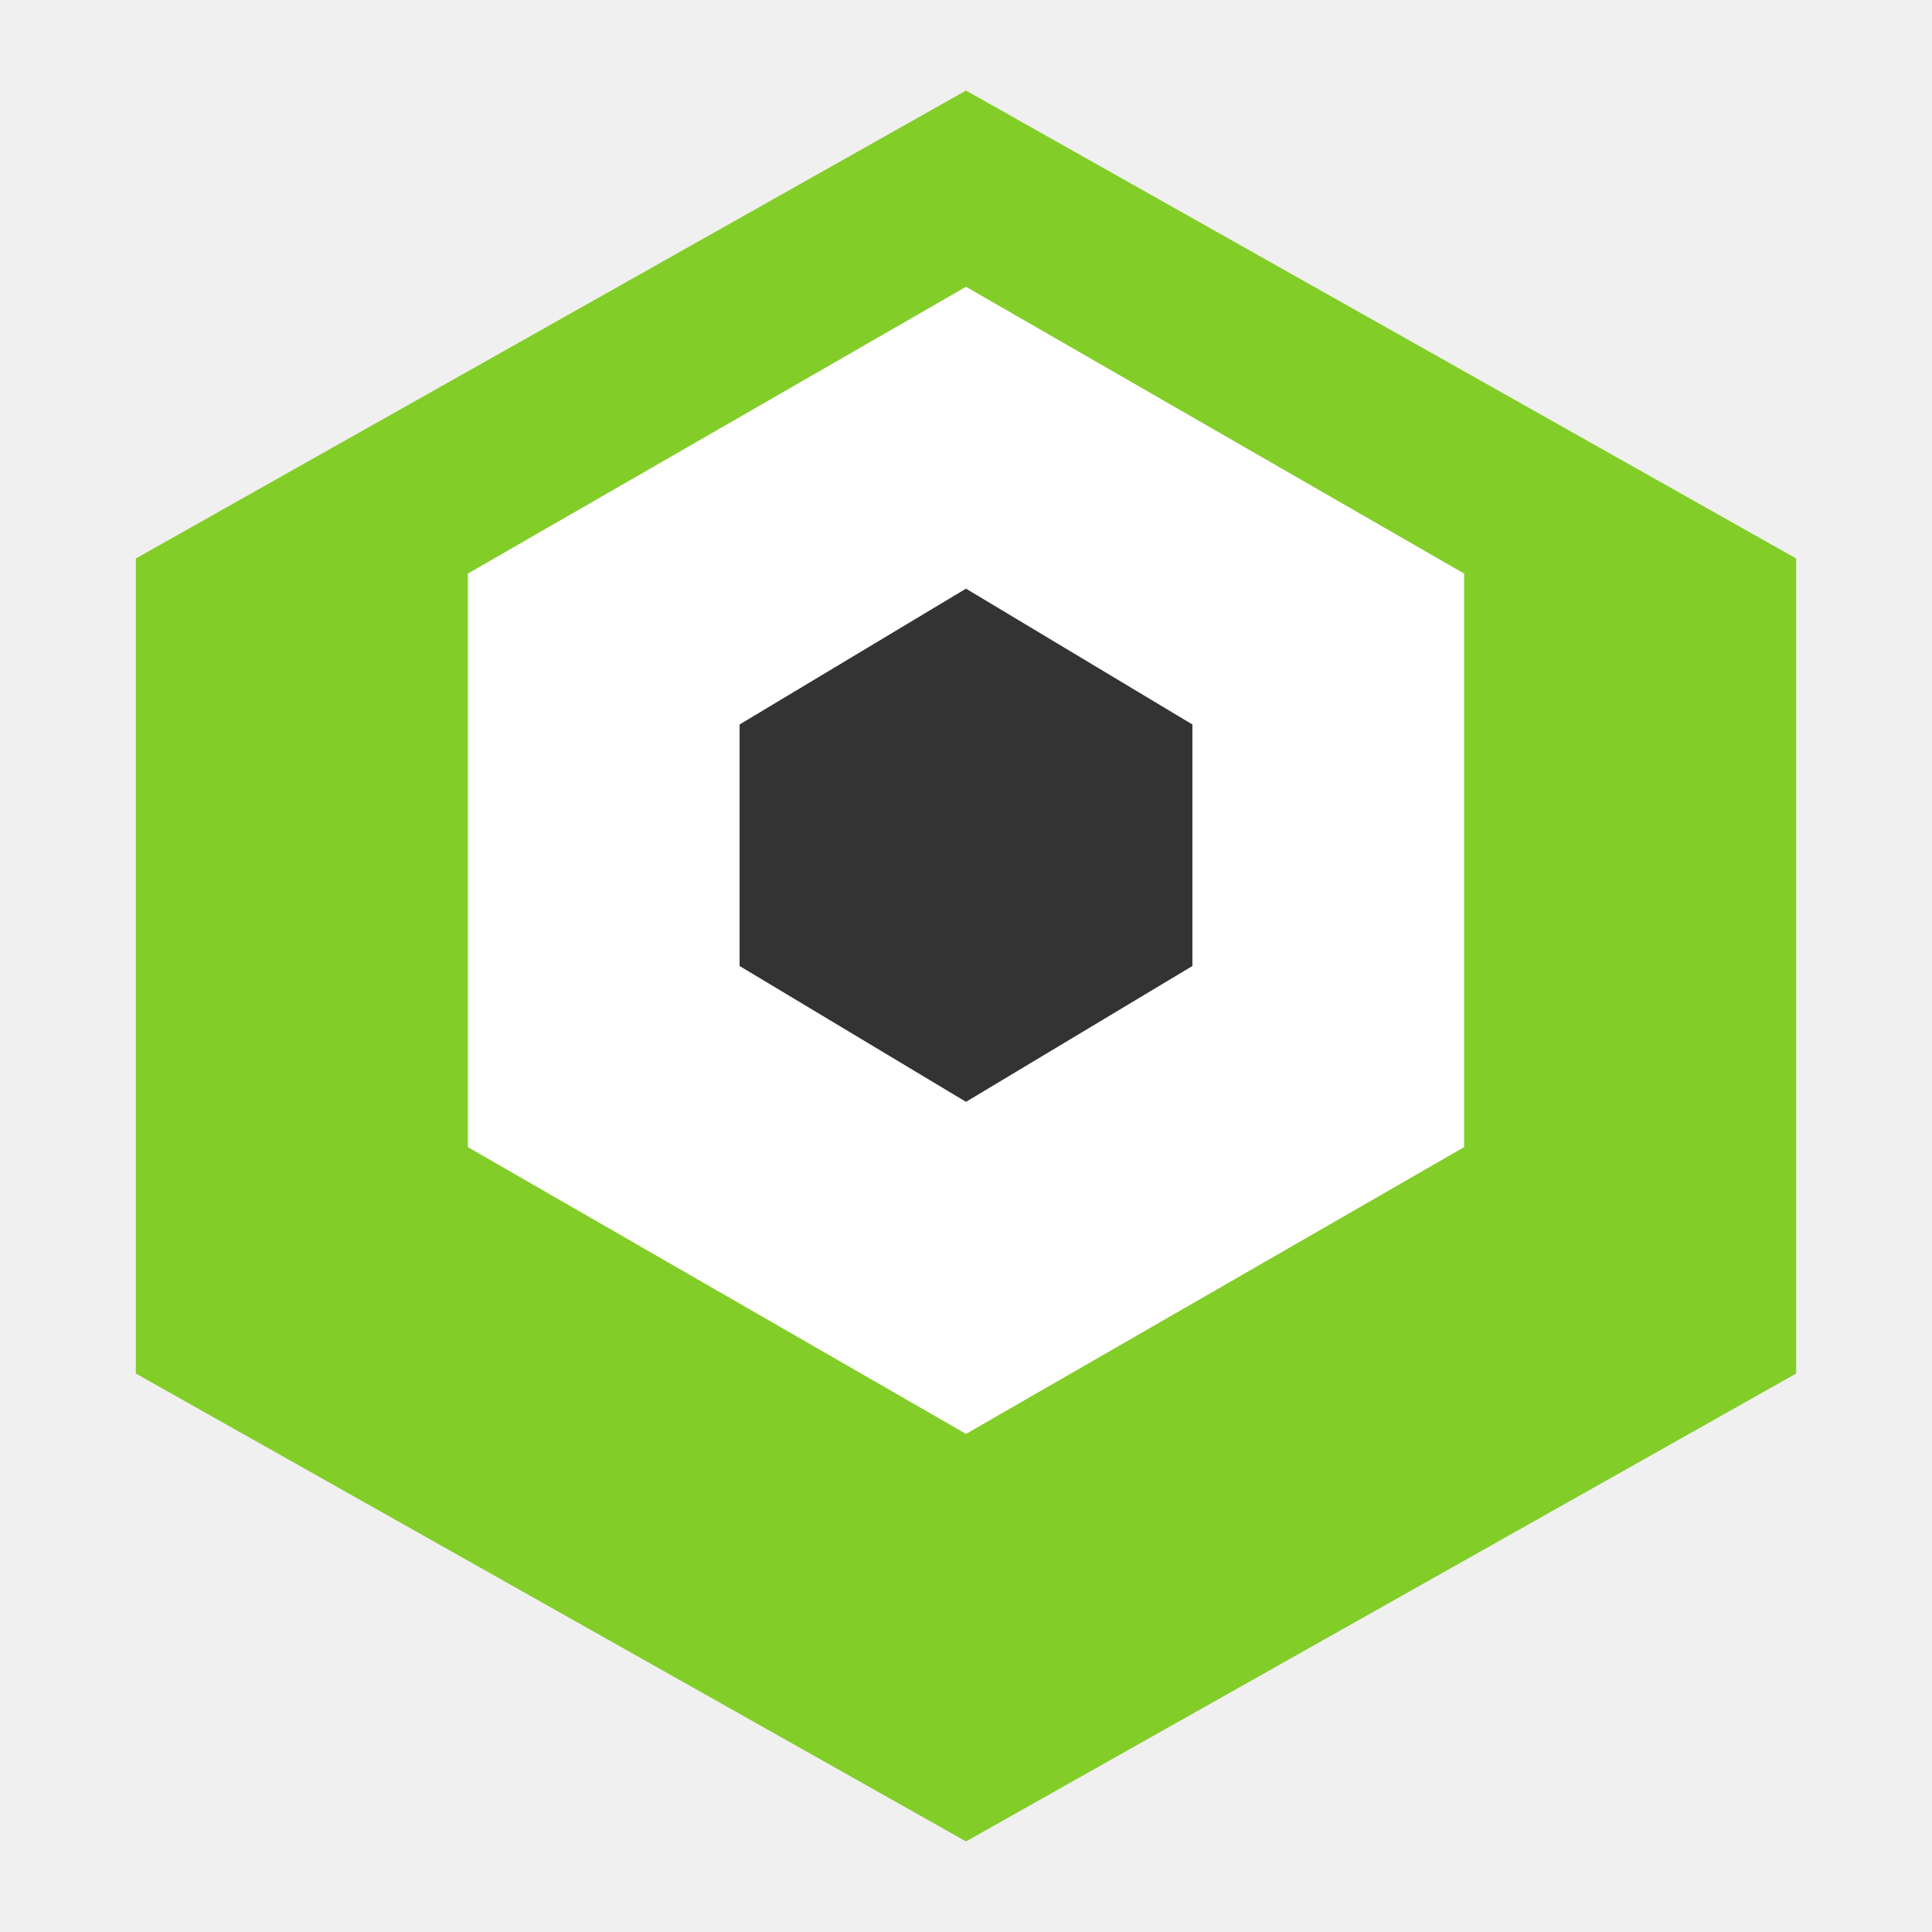
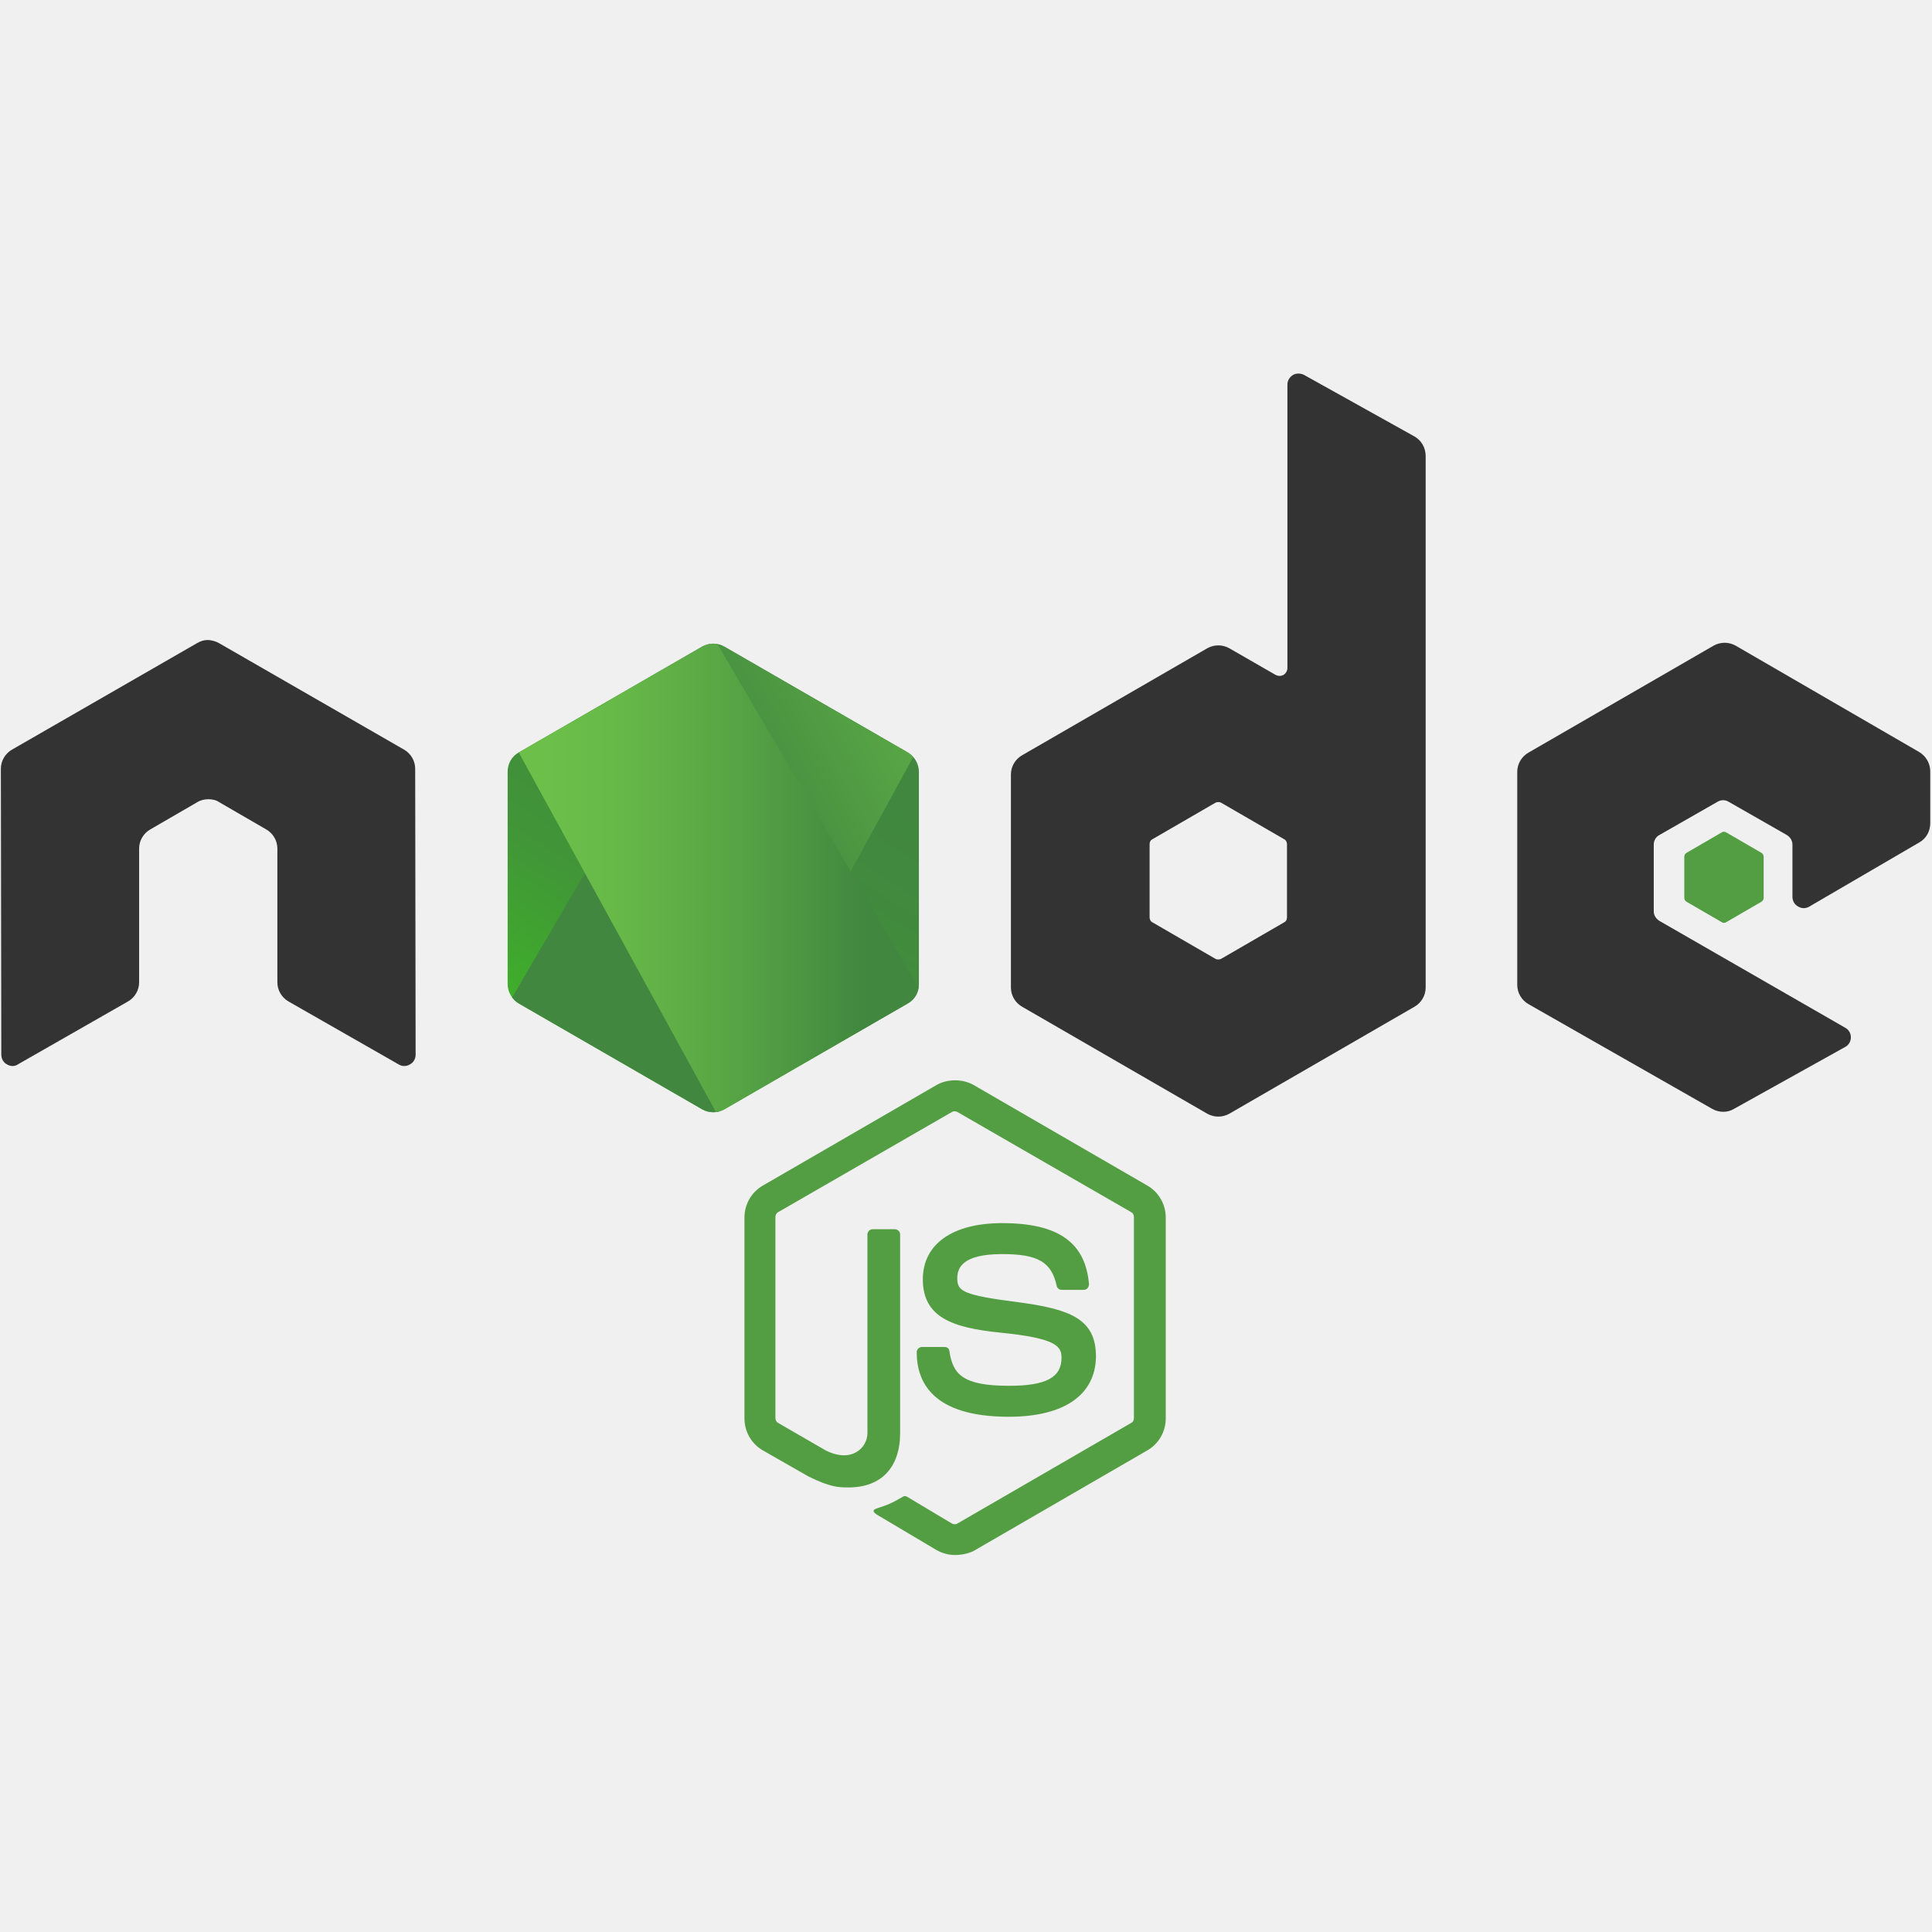
- <svg xmlns="http://www.w3.org/2000/svg" viewBox="0 0 128 128">
-   <path fill="#83CD29" d="M64 6L9 37v54l55 31 55-31V37L64 6z" />
-   <path fill="#FFF" d="M64 19l33 19v38L64 95 31 76V38l33-19z" />
-   <path fill="#333" d="M64 39l15 9v16l-15 9-15-9V48l15-9z" />
+ <svg xmlns="http://www.w3.org/2000/svg" xmlns:xlink="http://www.w3.org/1999/xlink" width="800px" height="800px" viewBox="0 -99 512 512" version="1.1" preserveAspectRatio="xMidYMid">
+   <defs>
+     <linearGradient x1="68.188%" y1="17.487%" x2="27.823%" y2="89.755%" id="linearGradient-1">
+       <stop stop-color="#41873F" offset="0%">
+ 
+ </stop>
+       <stop stop-color="#418B3D" offset="32.88%">
+ 
+ </stop>
+       <stop stop-color="#419637" offset="63.52%">
+ 
+ </stop>
+       <stop stop-color="#3FA92D" offset="93.19%">
+ 
+ </stop>
+       <stop stop-color="#3FAE2A" offset="100%">
+ 
+ </stop>
+     </linearGradient>
+     <path id="path-2" d="M57.903,1.849 C56.054,0.809 53.858,0.809 52.009,1.849 L3.352,29.934 C1.502,30.974 0.462,32.939 0.462,35.019 L0.462,91.305 C0.462,93.385 1.618,95.35 3.352,96.39 L52.009,124.475 C53.858,125.515 56.054,125.515 57.903,124.475 L106.561,96.39 C108.41,95.35 109.45,93.385 109.45,91.305 L109.45,35.019 C109.45,32.939 108.294,30.974 106.561,29.934 L57.903,1.849 L57.903,1.849 Z">
+ 
+ </path>
+     <linearGradient x1="43.277%" y1="55.169%" x2="159.245%" y2="-18.306%" id="linearGradient-4">
+       <stop stop-color="#41873F" offset="13.76%">
+ 
+ </stop>
+       <stop stop-color="#54A044" offset="40.32%">
+ 
+ </stop>
+       <stop stop-color="#66B848" offset="71.36%">
+ 
+ </stop>
+       <stop stop-color="#6CC04A" offset="90.81%">
+ 
+ </stop>
+     </linearGradient>
+     <linearGradient x1="-4413.77%" y1="13.43%" x2="5327.93%" y2="13.43%" id="linearGradient-5">
+       <stop stop-color="#6CC04A" offset="9.192%">
+ 
+ </stop>
+       <stop stop-color="#66B848" offset="28.64%">
+ 
+ </stop>
+       <stop stop-color="#54A044" offset="59.68%">
+ 
+ </stop>
+       <stop stop-color="#41873F" offset="86.24%">
+ 
+ </stop>
+     </linearGradient>
+     <linearGradient x1="-4.389%" y1="49.997%" x2="101.499%" y2="49.997%" id="linearGradient-6">
+       <stop stop-color="#6CC04A" offset="9.192%">
+ 
+ </stop>
+       <stop stop-color="#66B848" offset="28.64%">
+ 
+ </stop>
+       <stop stop-color="#54A044" offset="59.68%">
+ 
+ </stop>
+       <stop stop-color="#41873F" offset="86.24%">
+ 
+ </stop>
+     </linearGradient>
+     <linearGradient x1="-9713.77%" y1="36.21%" x2="27.93%" y2="36.21%" id="linearGradient-7">
+       <stop stop-color="#6CC04A" offset="9.192%">
+ 
+ </stop>
+       <stop stop-color="#66B848" offset="28.64%">
+ 
+ </stop>
+       <stop stop-color="#54A044" offset="59.68%">
+ 
+ </stop>
+       <stop stop-color="#41873F" offset="86.24%">
+ 
+ </stop>
+     </linearGradient>
+     <linearGradient x1="-103.861%" y1="50.275%" x2="100.797%" y2="50.275%" id="linearGradient-8">
+       <stop stop-color="#6CC04A" offset="9.192%">
+ 
+ </stop>
+       <stop stop-color="#66B848" offset="28.64%">
+ 
+ </stop>
+       <stop stop-color="#54A044" offset="59.68%">
+ 
+ </stop>
+       <stop stop-color="#41873F" offset="86.24%">
+ 
+ </stop>
+     </linearGradient>
+     <linearGradient x1="130.613%" y1="-211.069%" x2="4.393%" y2="201.605%" id="linearGradient-9">
+       <stop stop-color="#41873F" offset="0%">
+ 
+ </stop>
+       <stop stop-color="#418B3D" offset="32.88%">
+ 
+ </stop>
+       <stop stop-color="#419637" offset="63.52%">
+ 
+ </stop>
+       <stop stop-color="#3FA92D" offset="93.19%">
+ 
+ </stop>
+       <stop stop-color="#3FAE2A" offset="100%">
+ 
+ </stop>
+     </linearGradient>
+   </defs>
+   <g fill="none">
+     <path d="M253.111,313.094 C251.377,313.094 249.759,312.632 248.256,311.823 L232.885,302.693 C230.573,301.421 231.729,300.959 232.423,300.728 C235.543,299.688 236.121,299.456 239.357,297.607 C239.704,297.376 240.166,297.492 240.513,297.723 L252.302,304.773 C252.764,305.004 253.342,305.004 253.688,304.773 L299.803,278.075 C300.265,277.844 300.497,277.381 300.497,276.804 L300.497,223.523 C300.497,222.945 300.265,222.483 299.803,222.252 L253.688,195.67 C253.226,195.438 252.648,195.438 252.302,195.67 L206.187,222.252 C205.725,222.483 205.493,223.061 205.493,223.523 L205.493,276.804 C205.493,277.266 205.725,277.844 206.187,278.075 L218.785,285.356 C225.604,288.823 229.88,284.778 229.88,280.733 L229.88,228.146 C229.88,227.453 230.458,226.759 231.267,226.759 L237.161,226.759 C237.855,226.759 238.548,227.337 238.548,228.146 L238.548,280.733 C238.548,289.864 233.578,295.18 224.91,295.18 C222.252,295.18 220.172,295.18 214.277,292.291 L202.142,285.356 C199.137,283.623 197.288,280.386 197.288,276.919 L197.288,223.639 C197.288,220.172 199.137,216.935 202.142,215.202 L248.256,188.504 C251.146,186.886 255.075,186.886 257.965,188.504 L304.079,215.202 C307.084,216.935 308.934,220.172 308.934,223.639 L308.934,276.919 C308.934,280.386 307.084,283.623 304.079,285.356 L257.965,312.054 C256.462,312.748 254.729,313.094 253.111,313.094 Z M267.326,276.457 C247.101,276.457 242.94,267.211 242.94,259.352 C242.94,258.658 243.518,257.965 244.327,257.965 L250.337,257.965 C251.03,257.965 251.608,258.427 251.608,259.121 C252.533,265.246 255.191,268.251 267.442,268.251 C277.15,268.251 281.311,266.055 281.311,260.854 C281.311,257.849 280.155,255.653 265.015,254.151 C252.417,252.879 244.558,250.106 244.558,240.051 C244.558,230.689 252.417,225.141 265.593,225.141 C280.386,225.141 287.668,230.227 288.592,241.322 C288.592,241.669 288.477,242.015 288.246,242.362 C288.014,242.593 287.668,242.824 287.321,242.824 L281.311,242.824 C280.733,242.824 280.155,242.362 280.04,241.784 C278.653,235.428 275.07,233.347 265.593,233.347 C254.96,233.347 253.688,237.046 253.688,239.819 C253.688,243.171 255.191,244.211 269.522,246.06 C283.738,247.91 290.442,250.568 290.442,260.507 C290.326,270.678 282.005,276.457 267.326,276.457 Z" fill="#539E43">
+ 
+ </path>
+     <path d="M110.028,104.712 C110.028,102.631 108.872,100.666 107.023,99.626 L58.019,71.426 C57.21,70.963 56.285,70.732 55.361,70.617 L54.898,70.617 C53.974,70.617 53.049,70.963 52.24,71.426 L3.236,99.626 C1.387,100.666 0.231,102.631 0.231,104.712 L0.347,180.529 C0.347,181.569 0.925,182.609 1.849,183.072 C2.774,183.65 3.93,183.65 4.739,183.072 L33.864,166.429 C35.713,165.389 36.869,163.424 36.869,161.344 L36.869,125.862 C36.869,123.781 38.024,121.817 39.874,120.777 L52.24,113.611 C53.165,113.033 54.205,112.802 55.245,112.802 C56.285,112.802 57.326,113.033 58.135,113.611 L70.501,120.777 C72.35,121.817 73.506,123.781 73.506,125.862 L73.506,161.344 C73.506,163.424 74.662,165.389 76.511,166.429 L105.636,183.072 C106.561,183.65 107.716,183.65 108.641,183.072 C109.566,182.609 110.144,181.569 110.144,180.529 L110.028,104.712 L110.028,104.712 Z" fill="#333333">
+ 
+ </path>
+     <path d="M345.571,0.347 C344.647,-0.116 343.491,-0.116 342.682,0.347 C341.757,0.925 341.179,1.849 341.179,2.889 L341.179,78.014 C341.179,78.707 340.833,79.4 340.139,79.863 C339.446,80.209 338.752,80.209 338.059,79.863 L325.808,72.813 C323.958,71.772 321.763,71.772 319.913,72.813 L270.909,101.129 C269.06,102.169 267.904,104.134 267.904,106.214 L267.904,162.73 C267.904,164.811 269.06,166.776 270.909,167.816 L319.913,196.132 C321.763,197.172 323.958,197.172 325.808,196.132 L374.812,167.816 C376.661,166.776 377.817,164.811 377.817,162.73 L377.817,21.844 C377.817,19.648 376.661,17.683 374.812,16.643 L345.571,0.347 L345.571,0.347 Z M341.064,144.123 C341.064,144.701 340.833,145.163 340.37,145.394 L323.612,155.102 C323.149,155.334 322.572,155.334 322.109,155.102 L305.351,145.394 C304.888,145.163 304.657,144.585 304.657,144.123 L304.657,124.706 C304.657,124.128 304.888,123.666 305.351,123.435 L322.109,113.726 C322.572,113.495 323.149,113.495 323.612,113.726 L340.37,123.435 C340.833,123.666 341.064,124.244 341.064,124.706 L341.064,144.123 L341.064,144.123 Z" fill="#333333">
+ 
+ </path>
+     <g transform="translate(401.0474, 70.50113)">
+       <path d="M107.601,53.743 C109.45,52.702 110.49,50.738 110.49,48.657 L110.49,34.904 C110.49,32.823 109.335,30.859 107.601,29.819 L58.944,1.618 C57.094,0.578 54.898,0.578 53.049,1.618 L4.045,29.934 C2.196,30.974 1.04,32.939 1.04,35.019 L1.04,91.536 C1.04,93.616 2.196,95.581 4.045,96.621 L52.702,124.359 C54.552,125.4 56.748,125.4 58.481,124.359 L87.953,107.948 C88.878,107.485 89.456,106.445 89.456,105.405 C89.456,104.365 88.878,103.325 87.953,102.862 L38.718,74.546 C37.793,73.968 37.215,73.044 37.215,72.004 L37.215,54.321 C37.215,53.28 37.793,52.24 38.718,51.778 L54.089,42.994 C55.014,42.416 56.17,42.416 57.094,42.994 L72.466,51.778 C73.391,52.356 73.968,53.28 73.968,54.321 L73.968,68.19 C73.968,69.23 74.546,70.27 75.471,70.732 C76.395,71.31 77.551,71.31 78.476,70.732 L107.601,53.743 L107.601,53.743 Z" fill="#333333">
+ 
+ </path>
+       <path d="M55.245,51.084 C55.592,50.853 56.054,50.853 56.401,51.084 L65.763,56.516 C66.109,56.748 66.34,57.094 66.34,57.557 L66.34,68.421 C66.34,68.883 66.109,69.23 65.763,69.461 L56.401,74.893 C56.054,75.124 55.592,75.124 55.245,74.893 L45.884,69.461 C45.537,69.23 45.306,68.883 45.306,68.421 L45.306,57.557 C45.306,57.094 45.537,56.748 45.884,56.516 L55.245,51.084 L55.245,51.084 Z" fill="#539E43">
+ 
+ </path>
+     </g>
+     <g transform="translate(134.0677, 70.50113)">
+       <mask id="mask-3" fill="white">
+         <use xlink:href="#path-2">
+ 
+ </use>
+       </mask>
+       <use fill="url(#linearGradient-1)" xlink:href="#path-2">
+ 
+ </use>
+       <g mask="url(#mask-3)">
+         <path d="M51.893,1.849 L3.121,29.934 C1.271,30.974 0,32.939 0,35.019 L0,91.305 C0,92.692 0.578,93.963 1.502,95.003 L56.285,1.156 C54.898,0.925 53.28,1.04 51.893,1.849 L51.893,1.849 Z">
+ 
+ </path>
+         <path d="M56.632,125.053 C57.094,124.937 57.557,124.706 58.019,124.475 L106.792,96.39 C108.641,95.35 109.797,93.385 109.797,91.305 L109.797,35.019 C109.797,33.517 109.103,32.014 108.063,30.974 L56.632,125.053 L56.632,125.053 Z">
+ 
+ </path>
+         <path d="M106.676,29.934 L57.788,1.849 C57.326,1.618 56.748,1.387 56.285,1.271 L1.502,95.119 C1.965,95.697 2.543,96.159 3.121,96.506 L52.009,124.591 C53.396,125.4 55.014,125.631 56.516,125.168 L107.948,31.09 C107.601,30.628 107.139,30.281 106.676,29.934 L106.676,29.934 Z" fill="url(#linearGradient-4)">
+ 
+ </path>
+       </g>
+       <g mask="url(#mask-3)">
+         <g transform="translate(0, -9.24605)">
+           <path d="M109.797,100.551 L109.797,44.265 C109.797,42.185 108.526,40.22 106.676,39.18 L57.788,11.095 C57.21,10.749 56.632,10.517 55.939,10.402 L109.45,101.822 C109.681,101.475 109.797,101.013 109.797,100.551 L109.797,100.551 Z" fill="none">
+ 
+ </path>
+           <path d="M3.121,39.18 C1.271,40.22 0,42.185 0,44.265 L0,100.551 C0,102.631 1.387,104.596 3.121,105.636 L52.009,133.721 C53.165,134.414 54.436,134.646 55.823,134.414 L3.467,39.065 L3.121,39.18 L3.121,39.18 Z" fill="none">
+ 
+ </path>
+           <path fill="url(#linearGradient-5)" fill-rule="evenodd" d="M50.391,0.809 L49.698,1.156 L50.622,1.156 L50.391,0.809 Z">
+ 
+ </path>
+           <path d="M106.792,105.636 C108.179,104.827 109.219,103.44 109.681,101.938 L56.054,10.402 C54.667,10.171 53.165,10.286 51.893,11.095 L3.352,39.065 L55.707,134.53 C56.401,134.414 57.21,134.183 57.903,133.837 L106.792,105.636 L106.792,105.636 Z" fill="url(#linearGradient-6)" fill-rule="evenodd">
+ 
+ </path>
+           <path fill="url(#linearGradient-7)" fill-rule="evenodd" d="M111.299,104.712 L110.953,104.134 L110.953,104.943 L111.299,104.712 Z">
+ 
+ </path>
+           <path d="M106.792,105.636 L58.019,133.721 C57.326,134.068 56.632,134.299 55.823,134.414 L56.748,136.148 L110.837,104.827 L110.837,104.134 L109.45,101.822 C109.219,103.44 108.179,104.827 106.792,105.636 L106.792,105.636 Z" fill="url(#linearGradient-8)" fill-rule="evenodd">
+ 
+ </path>
+           <path d="M106.792,105.636 L58.019,133.721 C57.326,134.068 56.632,134.299 55.823,134.414 L56.748,136.148 L110.837,104.827 L110.837,104.134 L109.45,101.822 C109.219,103.44 108.179,104.827 106.792,105.636 L106.792,105.636 Z" fill="url(#linearGradient-9)" fill-rule="evenodd">
+ 
+ </path>
+         </g>
+       </g>
+     </g>
+   </g>
</svg>
